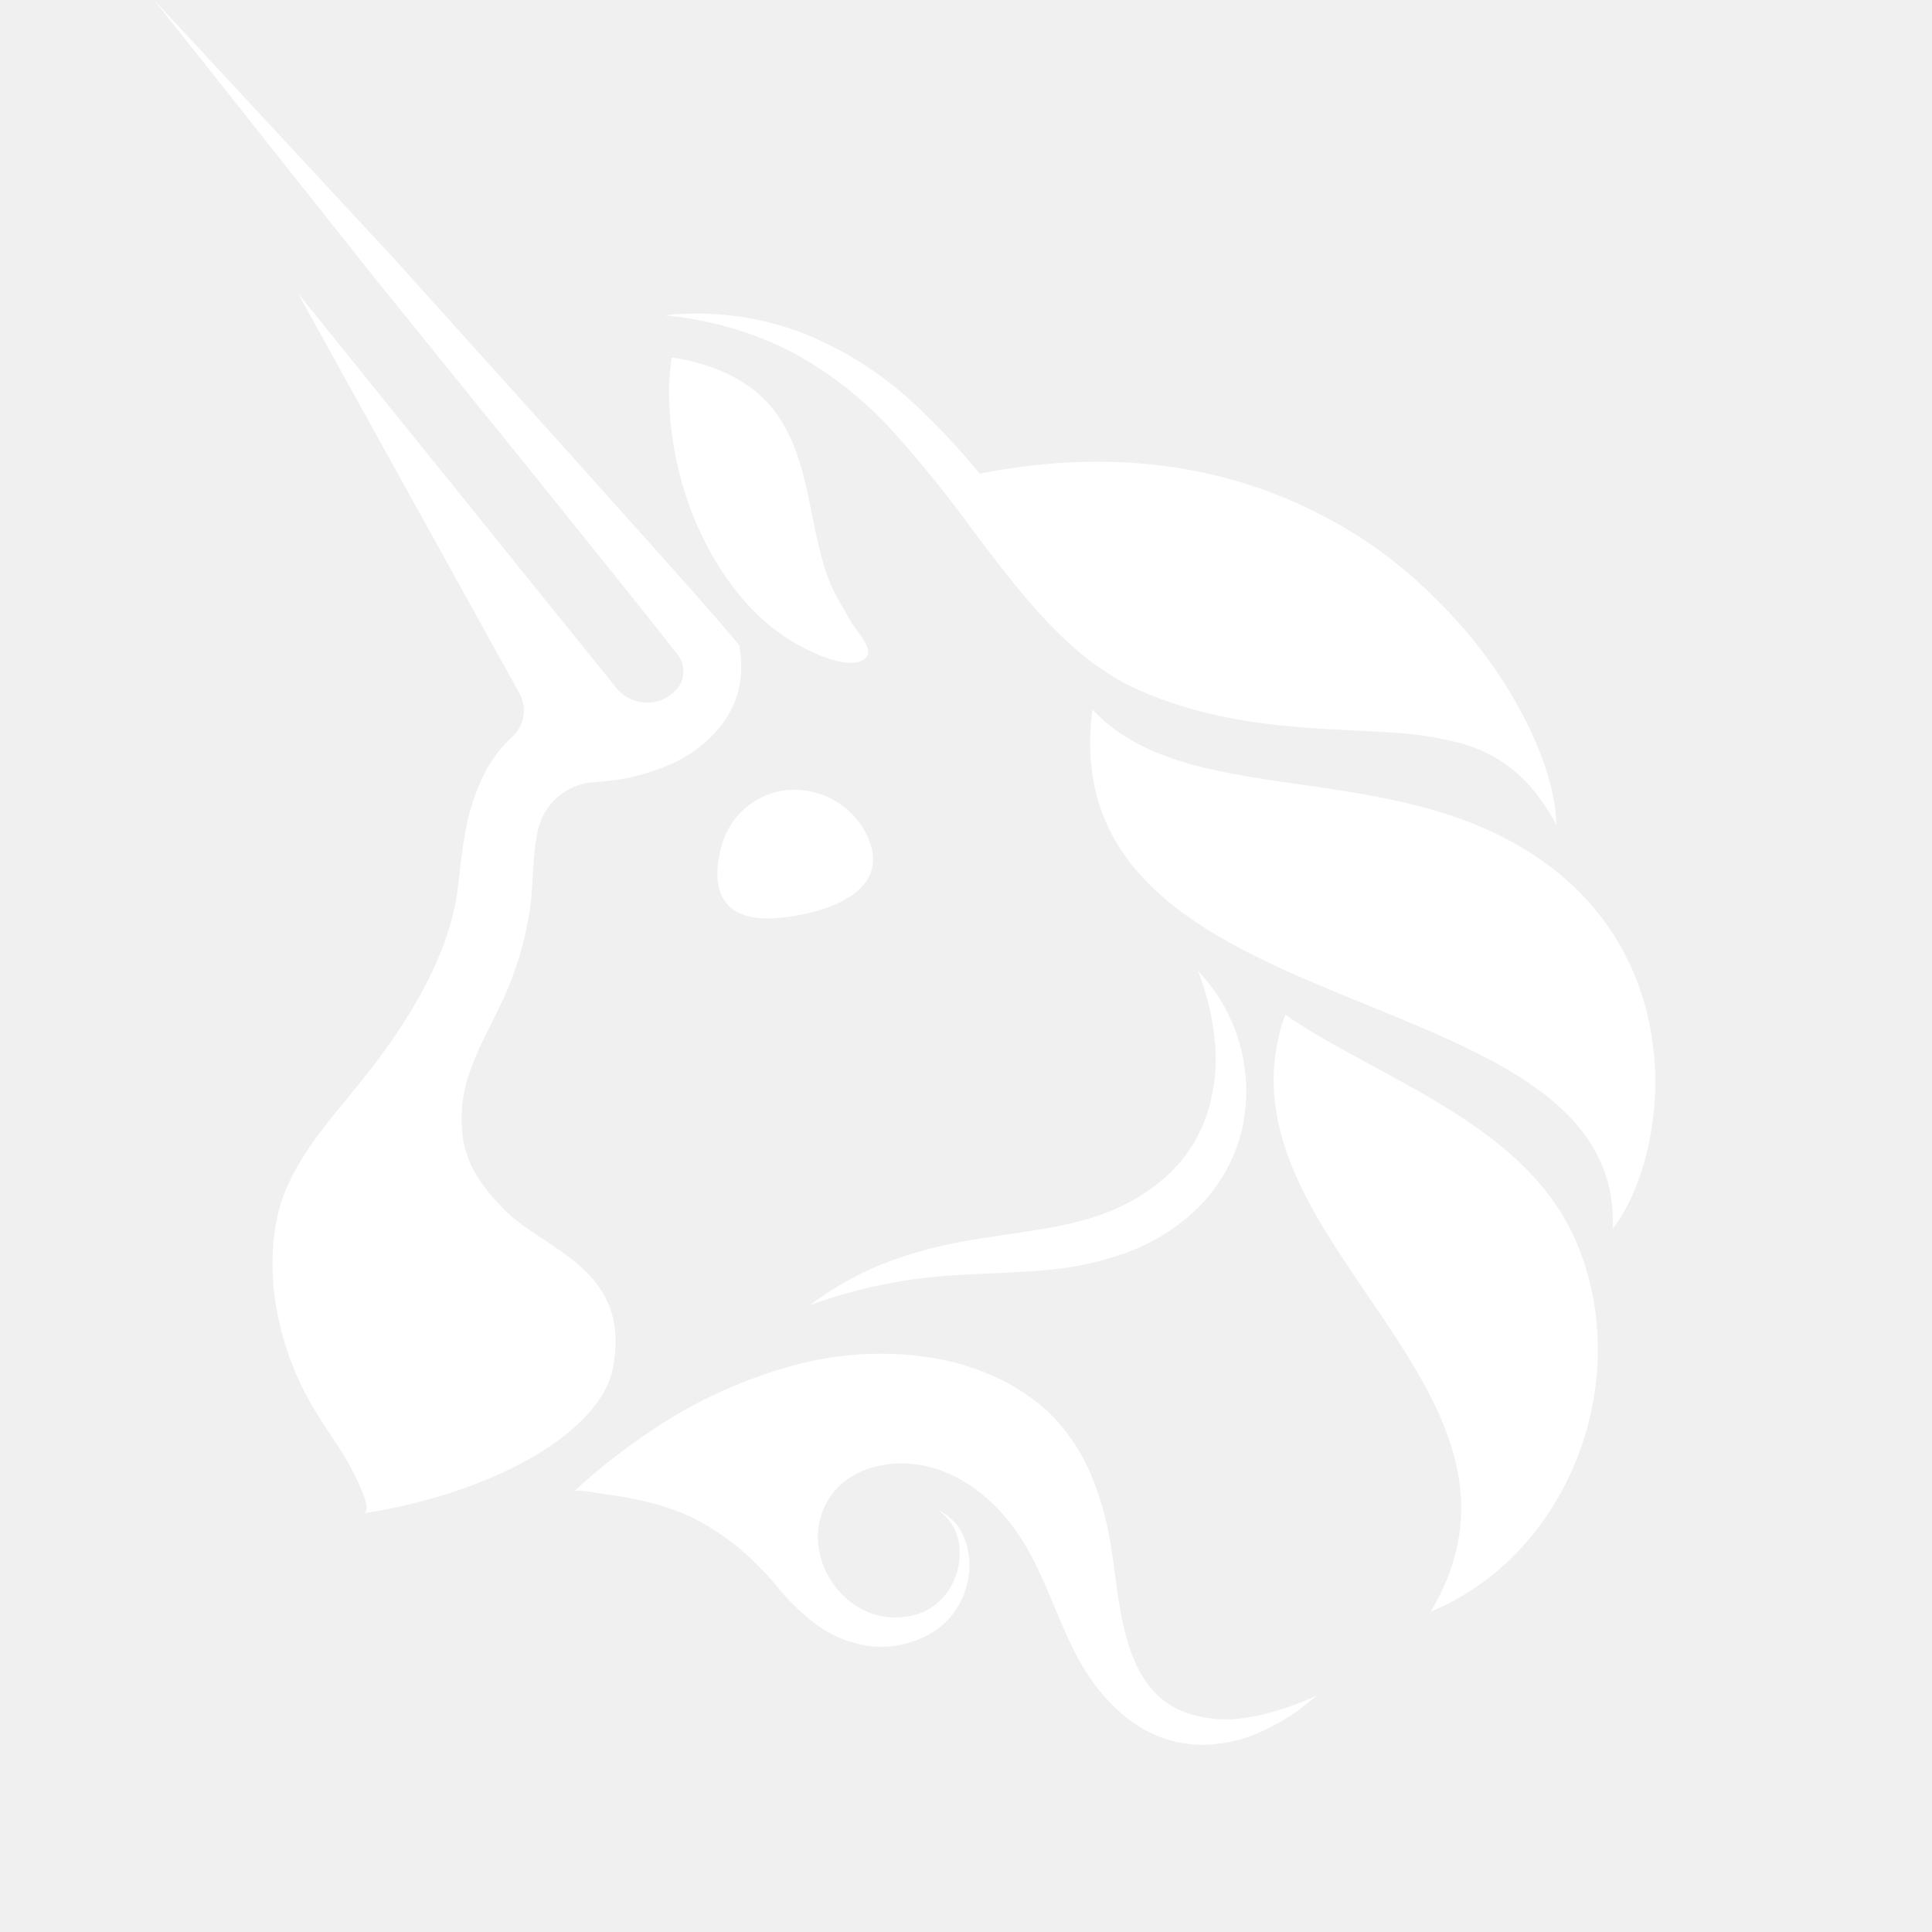
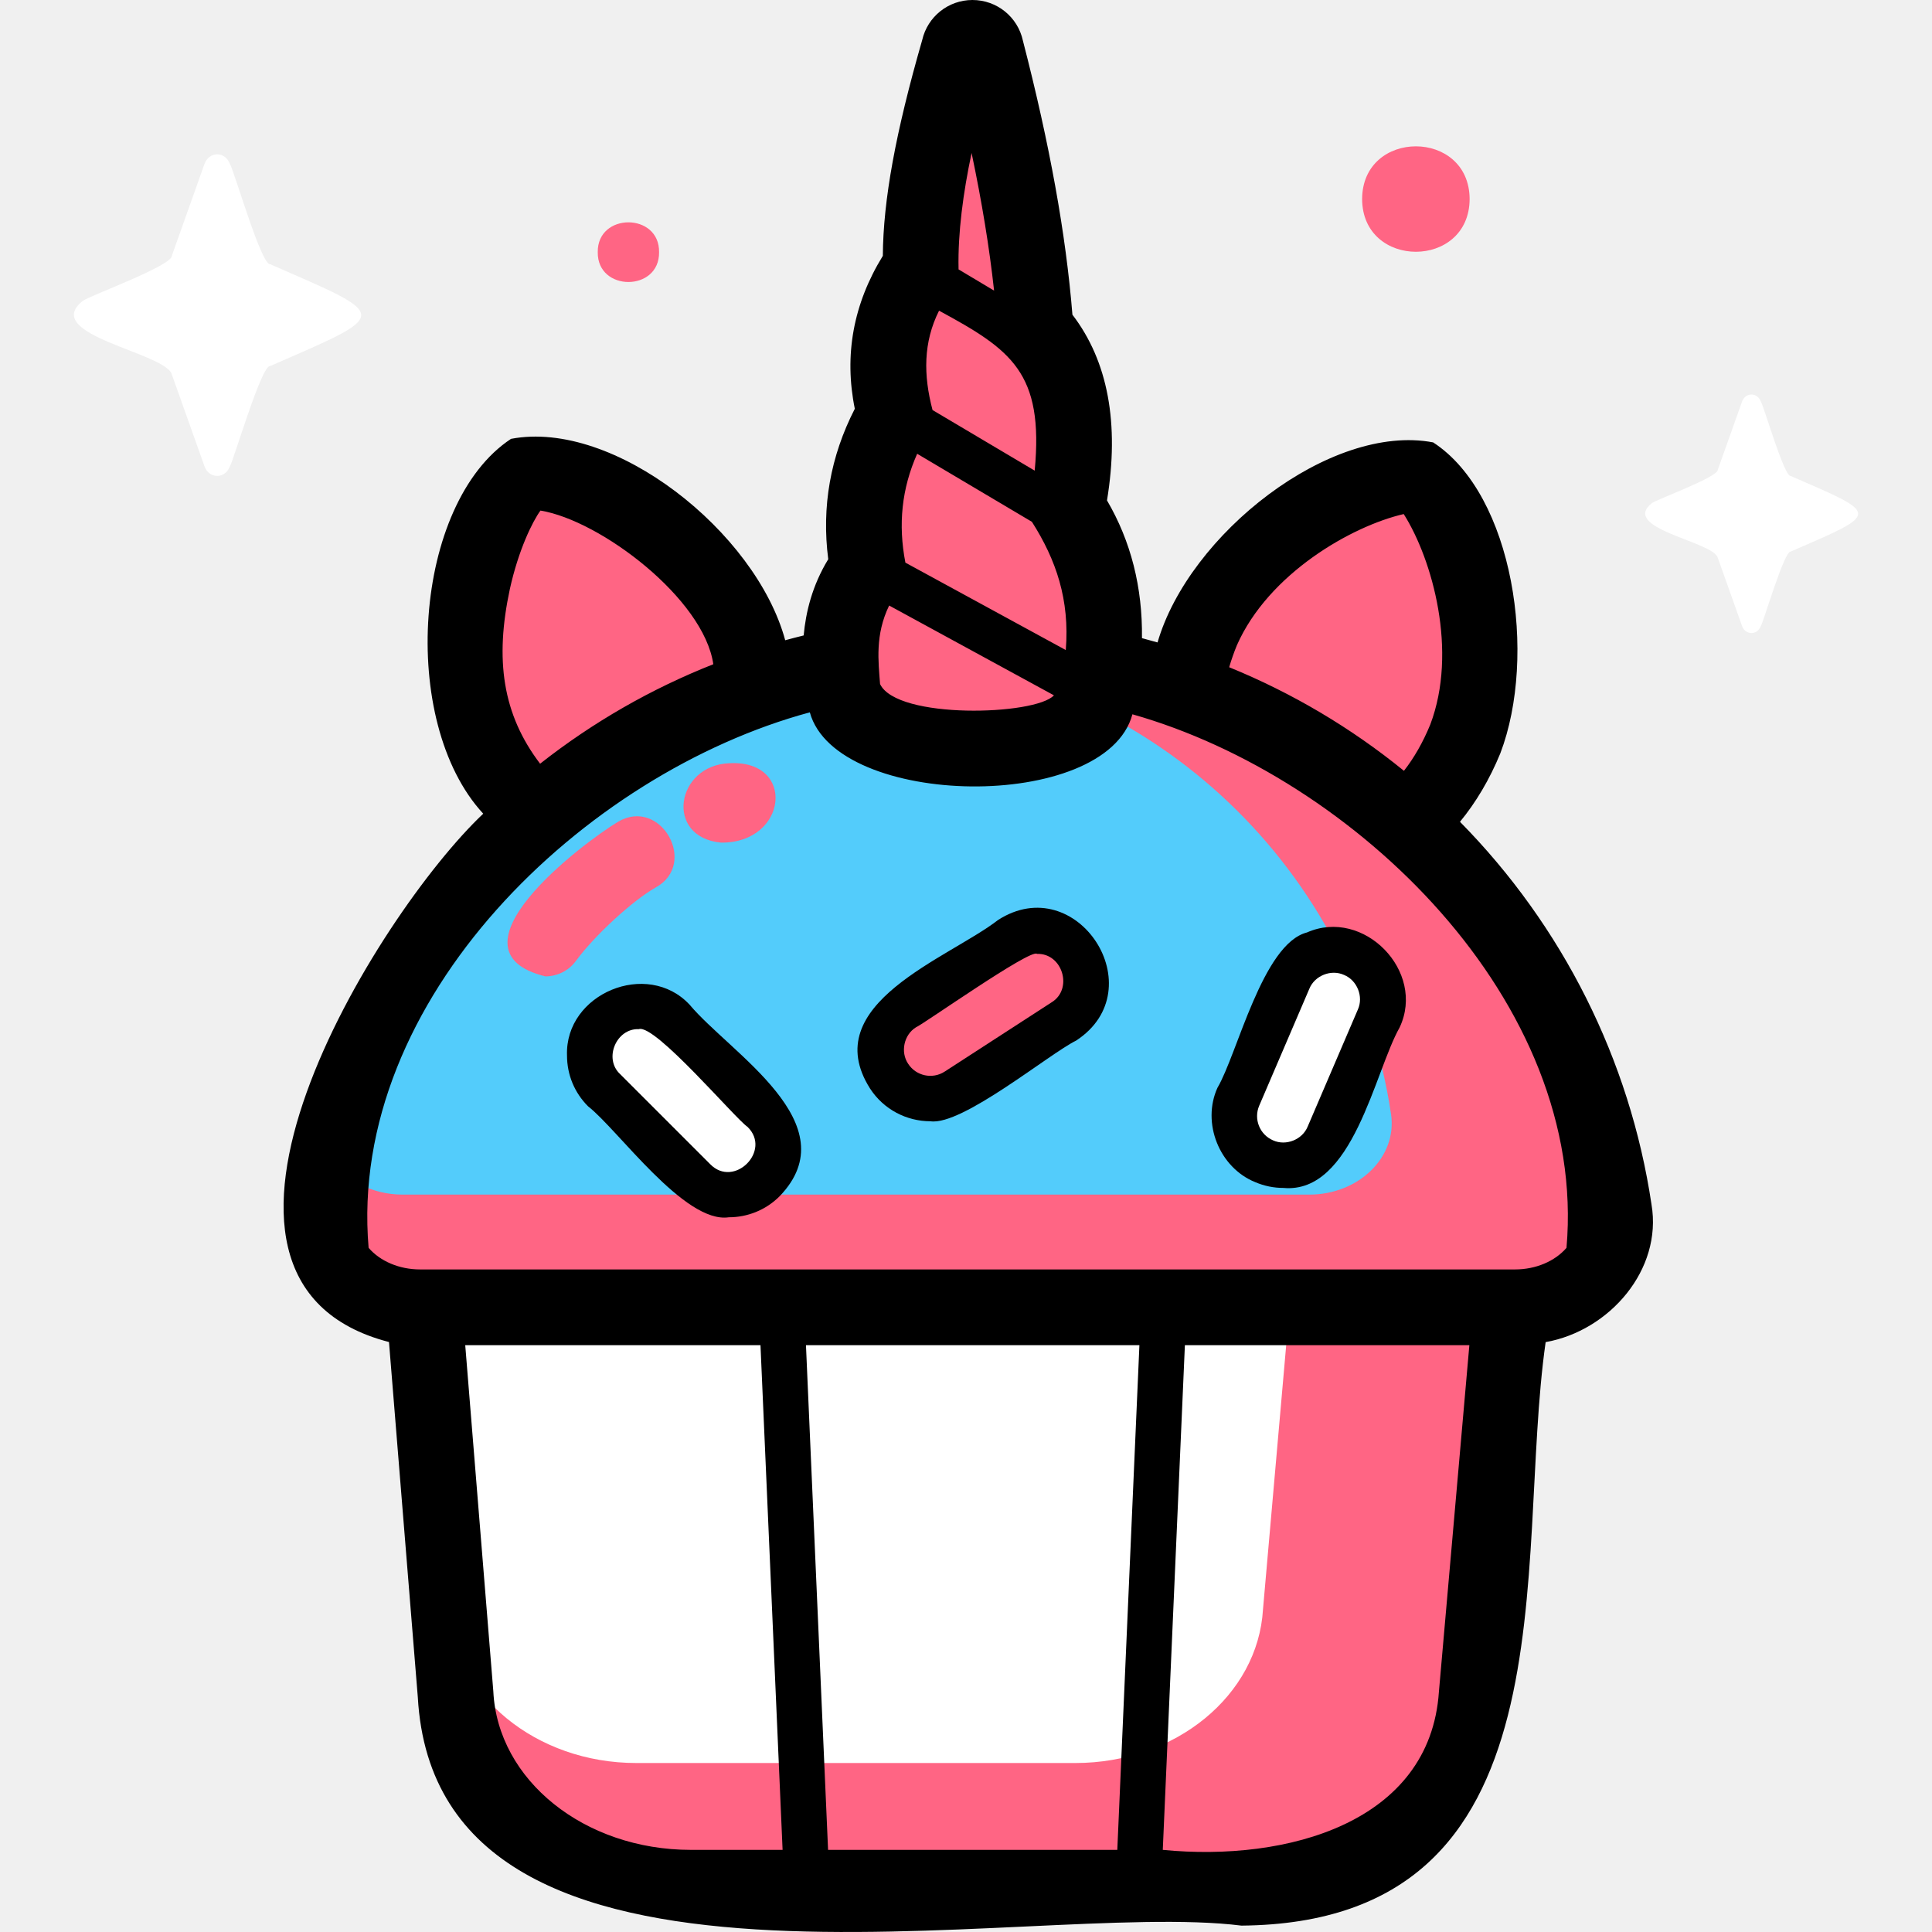
- <svg xmlns="http://www.w3.org/2000/svg" width="32" height="32" viewBox="0 0 32 32" fill="none">
-   <path d="M14.308 13.737C14.914 14.809 13.558 15.142 12.921 15.203C11.957 15.297 11.757 14.739 11.945 14.037C12.007 13.786 12.144 13.56 12.338 13.39C12.533 13.22 12.774 13.114 13.03 13.086C13.282 13.063 13.536 13.111 13.762 13.226C13.988 13.342 14.177 13.518 14.308 13.737V13.737Z" fill="white" />
-   <path d="M18.094 11.752C17.389 17.169 26.893 16.042 26.712 20.353C27.65 19.129 28.053 15.803 25.293 14.091C22.834 12.564 19.63 13.399 18.094 11.752Z" fill="white" />
-   <path d="M23.568 9.709C23.506 9.652 23.443 9.595 23.381 9.539C23.444 9.596 23.506 9.657 23.568 9.709Z" fill="white" />
-   <path d="M25.777 13.658L25.771 13.65C25.686 13.489 25.588 13.336 25.479 13.191C25.159 12.755 24.699 12.442 24.177 12.306C23.829 12.216 23.474 12.159 23.116 12.138C22.753 12.112 22.383 12.097 22.009 12.077C21.259 12.035 20.491 11.958 19.741 11.743C19.553 11.69 19.366 11.631 19.185 11.561C19.091 11.527 19.004 11.49 18.911 11.451C18.818 11.411 18.724 11.366 18.63 11.318C18.277 11.124 17.951 10.886 17.658 10.609C17.08 10.069 16.627 9.457 16.172 8.864C15.743 8.268 15.283 7.696 14.794 7.15C14.311 6.615 13.74 6.167 13.106 5.826C12.45 5.494 11.737 5.289 11.005 5.223C11.765 5.14 12.533 5.234 13.25 5.498C13.973 5.78 14.635 6.202 15.197 6.74C15.564 7.086 15.908 7.455 16.228 7.845C18.609 7.374 20.54 7.792 22.024 8.604L22.058 8.621C22.53 8.878 22.973 9.187 23.378 9.542C23.443 9.598 23.507 9.655 23.566 9.712C23.882 10.004 24.176 10.319 24.446 10.654L24.466 10.681C25.343 11.796 25.776 12.956 25.777 13.658Z" fill="white" />
-   <path d="M25.776 13.657L25.77 13.646L25.776 13.657Z" fill="white" />
-   <path d="M11.126 5.921C11.734 6.009 12.354 6.252 12.753 6.715C13.152 7.179 13.299 7.781 13.415 8.355C13.508 8.799 13.582 9.252 13.757 9.673C13.841 9.879 13.965 10.059 14.068 10.253C14.153 10.414 14.309 10.559 14.369 10.731C14.38 10.756 14.384 10.783 14.381 10.81C14.377 10.836 14.367 10.862 14.351 10.884C14.139 11.119 13.568 10.857 13.352 10.752C12.979 10.566 12.645 10.31 12.368 9.998C11.503 9.033 11.056 7.644 11.083 6.379C11.089 6.226 11.104 6.073 11.126 5.921Z" fill="white" />
-   <path d="M21.287 16.806C19.974 20.485 25.927 22.953 23.697 26.694C25.985 25.745 27.072 22.877 26.122 20.602C25.291 18.605 22.835 17.877 21.287 16.806Z" fill="white" />
-   <path d="M13.413 21.617C13.771 21.347 14.162 21.123 14.576 20.953C14.996 20.785 15.431 20.659 15.876 20.577C16.758 20.408 17.631 20.367 18.364 20.07C18.726 19.928 19.059 19.721 19.347 19.458C19.626 19.198 19.839 18.875 19.97 18.516C20.103 18.137 20.158 17.735 20.129 17.334C20.096 16.904 19.999 16.481 19.841 16.079C20.168 16.42 20.406 16.837 20.534 17.293C20.662 17.749 20.676 18.23 20.575 18.692C20.461 19.182 20.213 19.63 19.86 19.987C19.511 20.333 19.089 20.597 18.626 20.759C18.185 20.915 17.724 21.01 17.257 21.042C16.807 21.08 16.372 21.09 15.944 21.115C15.08 21.152 14.226 21.321 13.413 21.617V21.617Z" fill="white" />
-   <path d="M21.81 28.085C21.678 28.191 21.546 28.303 21.401 28.401C21.254 28.497 21.101 28.583 20.942 28.657C20.611 28.819 20.247 28.902 19.879 28.899C18.881 28.88 18.177 28.134 17.764 27.291C17.483 26.717 17.289 26.096 16.955 25.549C16.478 24.767 15.661 24.137 14.705 24.253C14.315 24.302 13.95 24.478 13.733 24.818C13.163 25.706 13.981 26.95 15.025 26.774C15.114 26.761 15.2 26.737 15.284 26.703C15.366 26.667 15.444 26.62 15.513 26.562C15.659 26.441 15.769 26.281 15.831 26.101C15.899 25.913 15.915 25.71 15.875 25.514C15.832 25.309 15.712 25.13 15.539 25.012C15.74 25.107 15.896 25.275 15.975 25.483C16.057 25.697 16.078 25.93 16.036 26.155C15.995 26.389 15.892 26.608 15.738 26.789C15.656 26.882 15.562 26.963 15.457 27.029C15.353 27.095 15.242 27.148 15.126 27.187C14.89 27.268 14.64 27.294 14.393 27.263C14.046 27.213 13.719 27.071 13.446 26.851C13.124 26.594 12.884 26.259 12.592 25.971C12.258 25.619 11.864 25.329 11.428 25.117C11.127 24.984 10.813 24.886 10.49 24.825C10.328 24.791 10.164 24.767 10 24.746C9.925 24.738 9.557 24.656 9.506 24.704C10.013 24.235 10.566 23.819 11.156 23.461C11.762 23.1 12.412 22.82 13.091 22.63C13.794 22.431 14.53 22.374 15.255 22.463C15.629 22.508 15.995 22.603 16.343 22.745C16.708 22.892 17.045 23.101 17.338 23.363C17.629 23.638 17.864 23.968 18.03 24.332C18.18 24.674 18.292 25.031 18.364 25.398C18.578 26.493 18.499 28.191 19.927 28.441C20.001 28.456 20.076 28.466 20.152 28.473L20.385 28.479C20.546 28.467 20.705 28.444 20.862 28.41C21.188 28.333 21.506 28.224 21.81 28.085V28.085Z" fill="white" />
-   <path d="M13.514 26.892L13.477 26.862L13.514 26.892Z" fill="white" />
-   <path d="M12.232 11.434C12.181 11.634 12.09 11.823 11.965 11.988C11.734 12.29 11.427 12.526 11.077 12.671C10.761 12.808 10.427 12.896 10.086 12.933C10.012 12.942 9.935 12.948 9.861 12.954C9.644 12.962 9.436 13.039 9.267 13.175C9.098 13.311 8.977 13.497 8.92 13.707C8.895 13.812 8.876 13.918 8.863 14.024C8.829 14.301 8.824 14.589 8.794 14.938C8.72 15.531 8.55 16.107 8.289 16.644C7.949 17.362 7.569 17.94 7.657 18.767C7.715 19.304 7.989 19.663 8.352 20.035C9.009 20.709 10.478 21.01 10.149 22.672C9.952 23.663 8.315 24.704 6.014 25.067C6.243 25.032 5.721 24.148 5.688 24.092C5.441 23.704 5.171 23.338 4.976 22.917C4.591 22.101 4.413 21.156 4.571 20.262C4.736 19.32 5.43 18.598 6.007 17.879C6.693 17.023 7.413 15.901 7.572 14.79C7.61 14.521 7.636 14.184 7.696 13.848C7.753 13.477 7.869 13.117 8.039 12.782C8.155 12.563 8.308 12.365 8.491 12.197C8.586 12.108 8.649 11.99 8.67 11.861C8.69 11.732 8.667 11.6 8.604 11.485L4.936 4.859L10.204 11.389C10.264 11.465 10.34 11.527 10.426 11.569C10.512 11.612 10.607 11.636 10.703 11.638C10.799 11.64 10.895 11.621 10.983 11.581C11.071 11.542 11.149 11.484 11.213 11.411C11.279 11.333 11.317 11.234 11.32 11.131C11.322 11.028 11.289 10.927 11.227 10.846C10.883 10.404 10.519 9.954 10.166 9.511L8.841 7.863L6.18 4.573L2.552 0L6.521 4.278L9.354 7.424L10.766 9C11.235 9.53 11.704 10.044 12.172 10.601L12.249 10.695L12.266 10.841C12.289 11.039 12.278 11.24 12.232 11.434Z" fill="white" />
-   <path d="M13.447 26.846C13.193 26.649 12.966 26.417 12.774 26.158C12.98 26.405 13.205 26.635 13.447 26.846V26.846Z" fill="white" />
+ <svg xmlns="http://www.w3.org/2000/svg" version="1.1" width="512" height="512" x="0" y="0" viewBox="0 0 513.7 513.7" style="user-select: auto;" xml:space="preserve" class="">
+   <g style="user-select: auto;" transform="matrix(1,0,0,1,0,0)">
+     <g style="user-select: auto;">
+       <g style="user-select: auto;">
+         <g style="user-select: auto;">
+           <path d="m330.088 501.932h-146.41c-33.448 0-60.99-22.644-62.544-51.423l-9.121-112.404h290.502l-9.893 112.612c-1.68 28.693-29.179 51.215-62.534 51.215z" fill="#ffffff" data-original="#c1e5ef" style="user-select: auto;" class="" />
+           <path d="m343.707 338.105-7.89 89.816c-1.339 22.884-23.271 40.847-49.874 40.847h-116.773c-26.67 0-48.631-18.051-49.882-40.994-1.067 40.112 16.487 72.903 64.391 74.158-.002 0 146.409 0 146.409 0 33.355 0 60.854-22.522 62.533-51.214 0 0 9.893-112.612 9.893-112.612h-58.807z" fill="#ff6584" data-original="#a6aaed" style="user-select: auto;" class="" />
+           <path d="m389.607 196.483c-21.612 56.438-94.318 26.592-70.039-28.754 11.031-26.871 49.298-44.221 57.665-40.786 8.368 3.435 23.406 42.668 12.374 69.54z" fill="#ff6584" data-original="#e8c2d8" style="user-select: auto;" class="" />
+           <path d="m127.457 194.817c21.387 55.849 93.335 26.314 69.308-28.454-10.916-26.59-48.783-43.76-57.064-40.361-8.28 3.399-23.161 42.223-12.244 68.815z" fill="#ff6584" data-original="#e8c2d8" style="user-select: auto;" class="" />
+           <path d="m402.846 347.599h-291.164c-77.93-8.212 30.808-185.484 145.582-173.811 114.799-11.659 223.5 165.6 145.582 173.811z" fill="#53ccfb" data-original="#c49a8b" style="user-select: auto;" class="" />
+           <path d="m429.164 321.757c-12.677-89.006-95.57-156.013-187.443-147.284 65.728 6.408 118.496 57.048 128.143 121.777 1.689 11.335-8.514 21.387-21.782 21.387h-240.976c-8.281 0-15.368-3.916-19.115-9.616-6.757 18.653-.795 39.083 23.691 39.577-.002 0 291.163 0 291.163 0 16.032.001 28.36-12.145 26.319-25.841z" fill="#ff6584" data-original="#b2748a" style="user-select: auto;" class="" />
+           <path d="m292.137 184.49c3.059-17.915 1.603-34.781-8.389-49.411 3.899-19.544 1.999-35.82-8.398-47.476-.013-1.56-9.523-94.995-20.371-74.516-6.139 21.271-10.56 41.307-10.156 57.881-7.978 11.695-10.849 24.599-6.869 39.155-7.011 12.056-10.101 25.486-7.18 40.927-9.248 12.264-7.216 25.728-6.784 31.991 2.734 21.297 65.333 21.555 68.147 1.449z" fill="#ff6584" data-original="#d789b9" style="user-select: auto;" class="" />
+           <path d="m292.137 184.49c2.082-12.805 2.206-25.248-1.918-36.524 6.827 32.312-62.23 30.271-61.39 5.954-6.99 11.438-5.237 23.344-4.838 29.122 2.733 21.296 65.332 21.554 68.146 1.448z" fill="#ff6584" data-original="#c668b9" style="user-select: auto;" class="" />
+           <path d="m203.017 313.806c-5.099 5.099-13.367 5.099-18.466 0l-23.921-23.921c-5.099-5.099-5.099-13.367 0-18.466 5.099-5.099 13.367-5.099 18.466 0l23.921 23.921c5.099 5.099 5.099 13.366 0 18.466z" fill="#ffffff" data-original="#9781dd" style="user-select: auto;" class="" />
+           <path d="m236.402 286.138c-3.92-6.053-2.191-14.138 3.861-18.058l28.394-18.39c6.053-3.92 14.138-2.191 18.058 3.861 3.92 6.053 2.191 14.138-3.861 18.058l-28.395 18.39c-6.052 3.921-14.137 2.192-18.057-3.861z" fill="#ff6584" data-original="#f6e06e" style="user-select: auto;" class="" />
+           <path d="m336.115 308.762c-6.803-2.693-9.635-11.281-6.851-17.156.409-.928 13.285-31.012 13.444-31.349 2.931-6.444 10.491-9.393 17.029-6.59 6.803 2.693 9.635 11.281 6.851 17.156-.409.928-13.285 31.012-13.444 31.349-2.931 6.444-10.49 9.393-17.029 6.59z" fill="#ffffff" data-original="#a1e8c3" style="user-select: auto;" class="" />
+         </g>
+         <g style="user-select: auto;">
+           <g fill="#3c122c" style="user-select: auto;">
+             <path d="m439.122 320.273c-5.732-38.462-23.66-74.102-50.926-101.764 4.219-5.122 7.858-11.218 10.725-18.202 9.872-25.885 3.593-68.723-17.863-82.679-27.334-5.2-64.962 24.459-73.278 53.191-1.377-.393-2.757-.782-4.143-1.143.171-13.498-2.937-25.76-9.296-36.623 3.35-20.452.263-37.03-9.195-49.379-1.731-21.46-6.043-45.333-13.163-72.851-1.357-6.307-6.922-10.828-13.419-10.823-6.435.004-11.946 4.446-13.363 10.657-7.085 24.615-10.361 42.521-10.466 57.371-7.855 12.767-10.343 26.414-7.45 40.657-6.499 12.678-8.867 26.1-7.063 40.006-4.292 7.029-5.974 14.131-6.536 20.269-1.643.4-3.278.829-4.908 1.274-7.79-28.799-45.574-58.778-72.901-53.548-25.967 17.113-30.035 75.14-7.392 99.667-28.33 26.737-88.508 124.037-25.056 140.481 0 0 7.657 94.359 7.657 94.359 5.038 90.959 161.601 53.605 219.002 60.81 89.436-.792 72.47-96.302 80.884-155.147 16.989-3.015 31.076-19.255 28.15-36.583zm-110.24-148.72c8.39-19.006 30.447-31.667 44.353-34.871 7.651 12.091 14.436 36.52 7.058 55.977-1.953 4.757-4.319 8.867-6.996 12.294-14.132-11.503-29.809-20.742-46.469-27.544.561-1.922 1.241-3.875 2.054-5.856zm-74.012-100.099c-.205-9.569 1.232-20.266 3.468-30.776 2.757 13.094 4.738 25.23 5.979 36.596l-9.451-5.646c.004-.057.002-.116.004-.174zm-5.186 11.152c19.191 10.394 27.901 16.438 25.43 42.53l-27.161-16.108c-2.452-9.298-2.475-18.033 1.731-26.422zm-5.815 38.048 30.508 18.093c6.426 10.095 10.084 20.727 9.005 34.093l-42.647-23.241c-1.965-10.131-.982-19.704 3.134-28.945zm-7.452 40.35 43.814 23.877c-4.91 5.35-41.745 6.466-46.23-2.998-.445-6.004-1.372-13.065 2.416-20.879zm-100.847-4.408c2.299-10.392 6.017-17.942 8.135-20.842 16.041 2.647 43.444 23.463 45.958 40.859-16.462 6.503-31.986 15.383-46.054 26.451-9.992-13.127-12.08-27.647-8.039-46.468zm48.108 335.268c-28.276-.008-51.378-18.52-52.509-42.169 0 0-7.468-92.028-7.468-92.028h78.504l5.878 134.196h-24.405zm113.402 0h-76.903l-5.878-134.196h88.659zm85.512-42.027c-2.362 34.774-40.361 45.264-73.419 42.027l5.878-134.196h75.638zm33.924-118.048c-3.099 3.596-8.21 5.742-13.671 5.742h-291.164c-5.461 0-10.572-2.146-13.671-5.742-5.635-66.123 57.297-126.188 117.314-142.385 7.006 25.604 78.776 26.746 85.774.52 59.071 16.728 121.137 76.464 115.418 141.865z" fill="#000000" data-original="#3c122c" style="user-select: auto;" class="" />
+             <path d="m193.783 323.662c-11.785 1.758-29.473-23.323-37.427-29.506-3.606-3.608-5.593-8.404-5.593-13.505-.588-16.484 21.361-25.585 32.604-13.504 10.795 12.895 42.499 31.645 23.921 50.93-3.723 3.723-8.614 5.585-13.505 5.585zm9.234-9.856h.01zm-33.154-40.168c-5.993-.246-9.431 7.849-4.961 11.975 0 0 23.921 23.921 23.921 23.921 6.339 6.515 16.454-3.571 9.923-9.924-3.187-2.107-24.586-27.434-28.883-25.972z" fill="#000000" data-original="#3c122c" style="user-select: auto;" class="" />
+             <path d="m247.392 298.133c-6.266.001-12.408-3.072-16.061-8.711h.001c-14.262-22.497 20.935-34.63 34.042-44.803 20.976-13.484 41.684 18.367 20.763 32.061-7.14 3.5-30.339 22.689-38.745 21.453zm28.35-44.503c-1.625-1.533-30.276 18.739-32.195 19.52-3.208 1.984-4.191 6.581-2.076 9.704h.001c2.104 3.248 6.456 4.178 9.703 2.075l28.395-18.39c5.837-3.531 2.963-13.127-3.828-12.909z" fill="#000000" data-original="#3c122c" style="user-select: auto;" class="" />
+             <path d="m341.234 315.859c-2.507 0-5.053-.497-7.5-1.545-9.518-3.851-14.269-15.727-10.027-25.08 5.264-8.88 11.994-38.282 23.793-41.299 15.088-6.663 31.689 10.334 24.644 25.26-6.657 11.739-12.41 44.347-30.91 42.664zm-2.738-12.649c3.437 1.557 7.798-.186 9.213-3.684 0 0 13.331-31.092 13.331-31.092 1.558-3.435-.186-7.8-3.684-9.214-3.436-1.557-7.799.186-9.214 3.684 0 0-13.331 31.092-13.331 31.092-1.524 3.556.129 7.689 3.685 9.214z" fill="#000000" data-original="#3c122c" style="user-select: auto;" class="" />
+           </g>
+           <path d="m145.003 259.609c-27.749-6.826 9.657-35.309 19.386-41.139 11.269-6.592 21.388 11.25 9.919 17.524-6.152 3.482-16.246 12.777-21.177 19.501-1.973 2.689-5.029 4.114-8.128 4.114z" fill="#ff6584" data-original="#ffffff" style="user-select: auto;" class="" />
+           <path d="m191.707 224.046c-15.084-1.442-12.025-20.597 2.244-21.113 17.826-.962 15.491 21.283-2.244 21.113z" fill="#ff6584" data-original="#ffffff" style="user-select: auto;" class="" />
+         </g>
+       </g>
+       <path d="m61.132 43.616c1.084 1.584 8.306 26.912 10.684 26.621 32.237 14.105 32.349 12.967 0 27.102-2.32-.335-9.684 25.129-10.685 26.62-1.222 3.439-5.546 3.439-6.769 0l-8.655-24.336c-1.401-5.822-35.234-10.582-23.652-19.645 1.619-1.284 24.01-9.433 23.652-12.026 0 0 8.655-24.337 8.655-24.337 1.223-3.437 5.547-3.437 6.77.001z" fill="#ffffff" data-original="#c1e5ef" style="user-select: auto;" class="" />
+       <path d="m468.201 106.809c.805 1.175 6.161 19.963 7.926 19.747 23.864 10.394 23.948 9.688 0 20.104-1.722-.248-7.183 18.64-7.926 19.747-.907 2.551-4.114 2.551-5.021 0 0 0-6.42-18.052-6.42-18.052-1.076-4.372-26.077-7.764-17.545-14.573 1.202-.953 17.81-6.997 17.545-8.921 0 0 6.42-18.052 6.42-18.052.906-2.55 4.114-2.55 5.021 0z" fill="#ffffff" data-original="#c1e5ef" style="user-select: auto;" class="" />
+       <g fill="#96b4eb" style="user-select: auto;">
+         <path d="m175.242 67.05c.154 10.577-16.46 10.577-16.304-.001-.155-10.577 16.46-10.577 16.304.001z" fill="#ff6584" data-original="#96b4eb" style="user-select: auto;" class="" />
+         <path d="m390.76 52.927c-.084 18.692-28.505 18.69-28.586-.001.084-18.691 28.505-18.689 28.586.001z" fill="#ff6584" data-original="#96b4eb" style="user-select: auto;" class="" />
+       </g>
+     </g>
+   </g>
</svg>
